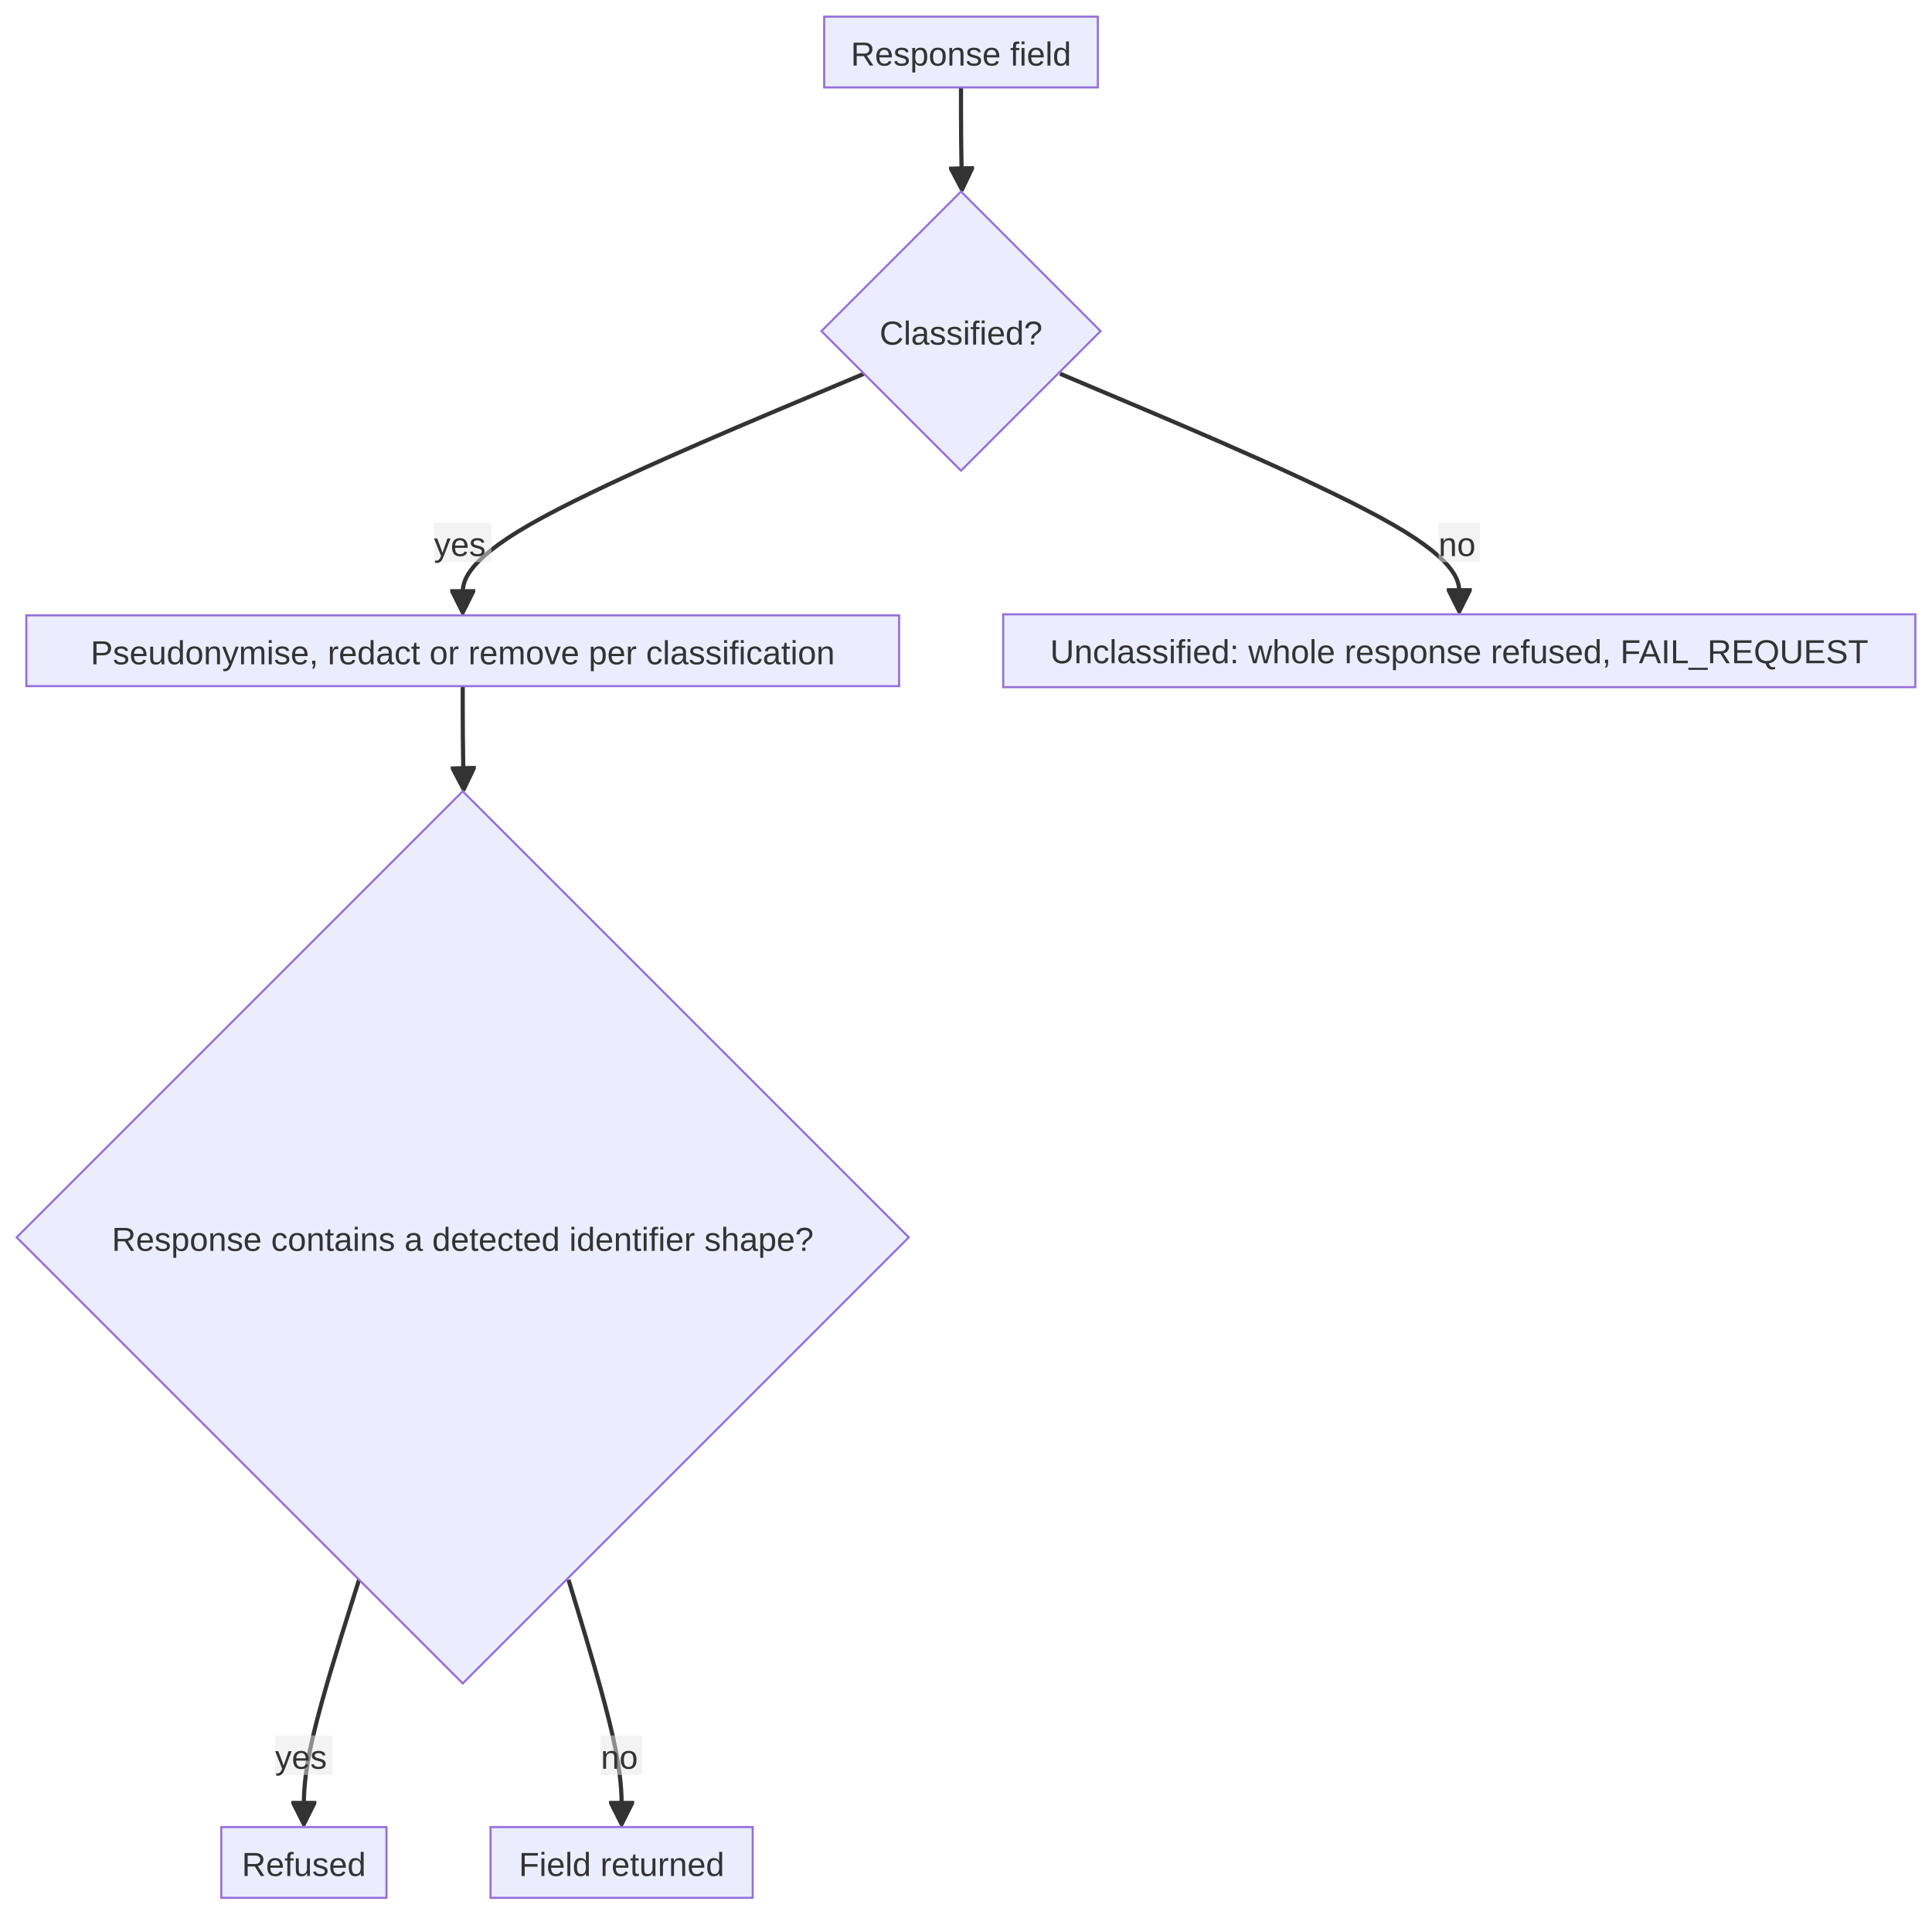
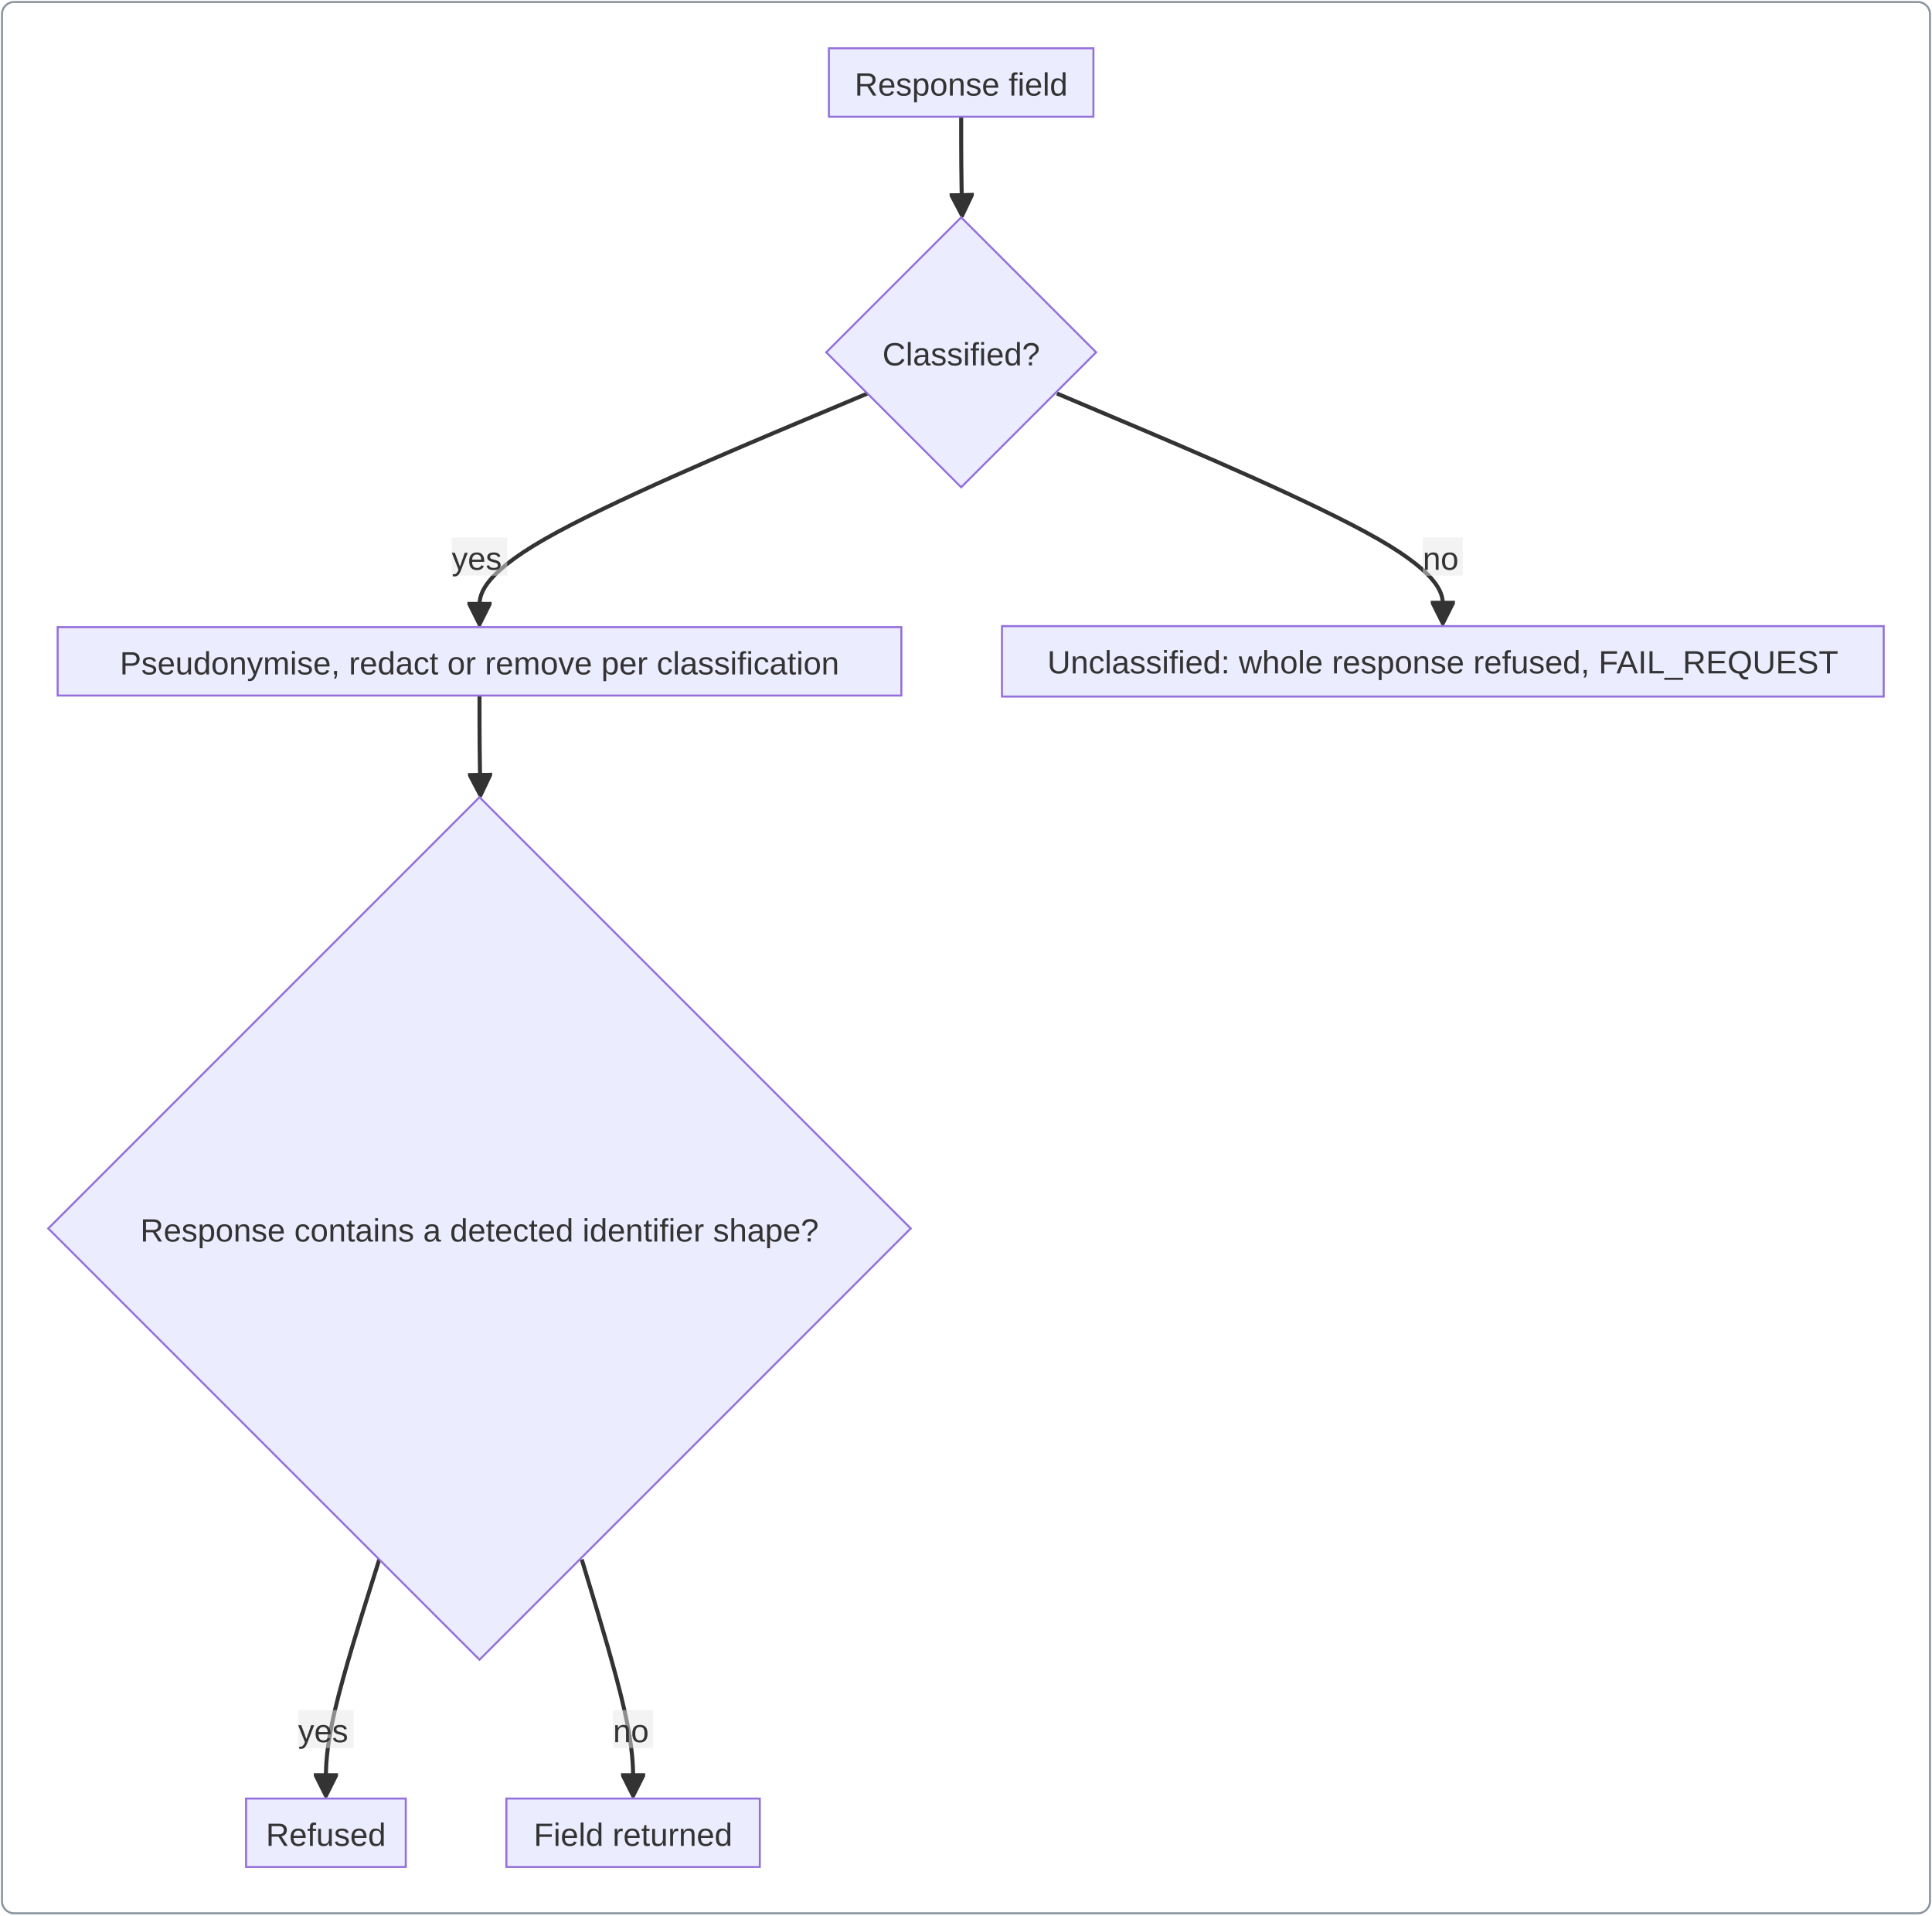
- <svg xmlns="http://www.w3.org/2000/svg" aria-roledescription="flowchart-v2" role="graphics-document document" viewBox="-8 -8 928.102 919.688" style="max-width: 928.102px; background-color: white;" width="100%" id="my-svg">
+ <svg xmlns="http://www.w3.org/2000/svg" aria-roledescription="flowchart-v2" role="graphics-document document" viewBox="-24 -24 960.102 951.688" style="max-width: 960.102px; background-color: white;" width="100%" id="my-svg">
+   <rect x="-23" y="-23" width="958.102" height="949.688" rx="6" ry="6" fill="none" stroke="#8b949e" stroke-width="1" />
  <style>#my-svg{font-family:"trebuchet ms",verdana,arial,sans-serif;font-size:16px;fill:#333;}#my-svg .error-icon{fill:#552222;}#my-svg .error-text{fill:#552222;stroke:#552222;}#my-svg .edge-thickness-normal{stroke-width:2px;}#my-svg .edge-thickness-thick{stroke-width:3.5px;}#my-svg .edge-pattern-solid{stroke-dasharray:0;}#my-svg .edge-pattern-dashed{stroke-dasharray:3;}#my-svg .edge-pattern-dotted{stroke-dasharray:2;}#my-svg .marker{fill:#333333;stroke:#333333;}#my-svg .marker.cross{stroke:#333333;}#my-svg svg{font-family:"trebuchet ms",verdana,arial,sans-serif;font-size:16px;}#my-svg .label{font-family:"trebuchet ms",verdana,arial,sans-serif;color:#333;}#my-svg .cluster-label text{fill:#333;}#my-svg .cluster-label span,#my-svg p{color:#333;}#my-svg .label text,#my-svg span,#my-svg p{fill:#333;color:#333;}#my-svg .node rect,#my-svg .node circle,#my-svg .node ellipse,#my-svg .node polygon,#my-svg .node path{fill:#ECECFF;stroke:#9370DB;stroke-width:1px;}#my-svg .flowchart-label text{text-anchor:middle;}#my-svg .node .katex path{fill:#000;stroke:#000;stroke-width:1px;}#my-svg .node .label{text-align:center;}#my-svg .node.clickable{cursor:pointer;}#my-svg .arrowheadPath{fill:#333333;}#my-svg .edgePath .path{stroke:#333333;stroke-width:2.0px;}#my-svg .flowchart-link{stroke:#333333;fill:none;}#my-svg .edgeLabel{background-color:#e8e8e8;text-align:center;}#my-svg .edgeLabel rect{opacity:0.5;background-color:#e8e8e8;fill:#e8e8e8;}#my-svg .labelBkg{background-color:rgba(232, 232, 232, 0.5);}#my-svg .cluster rect{fill:#ffffde;stroke:#aaaa33;stroke-width:1px;}#my-svg .cluster text{fill:#333;}#my-svg .cluster span,#my-svg p{color:#333;}#my-svg div.mermaidTooltip{position:absolute;text-align:center;max-width:200px;padding:2px;font-family:"trebuchet ms",verdana,arial,sans-serif;font-size:12px;background:hsl(80, 100%, 96.275%);border:1px solid #aaaa33;border-radius:2px;pointer-events:none;z-index:100;}#my-svg .flowchartTitleText{text-anchor:middle;font-size:18px;fill:#333;}#my-svg :root{--mermaid-font-family:"trebuchet ms",verdana,arial,sans-serif;}</style>
  <g>
    <marker orient="auto" markerHeight="12" markerWidth="12" markerUnits="userSpaceOnUse" refY="5" refX="6" viewBox="0 0 10 10" class="marker flowchart" id="my-svg_flowchart-pointEnd">
      <path style="stroke-width: 1; stroke-dasharray: 1, 0;" class="arrowMarkerPath" d="M 0 0 L 10 5 L 0 10 z" />
    </marker>
    <marker orient="auto" markerHeight="12" markerWidth="12" markerUnits="userSpaceOnUse" refY="5" refX="4.5" viewBox="0 0 10 10" class="marker flowchart" id="my-svg_flowchart-pointStart">
      <path style="stroke-width: 1; stroke-dasharray: 1, 0;" class="arrowMarkerPath" d="M 0 5 L 10 10 L 10 0 z" />
    </marker>
    <marker orient="auto" markerHeight="11" markerWidth="11" markerUnits="userSpaceOnUse" refY="5" refX="11" viewBox="0 0 10 10" class="marker flowchart" id="my-svg_flowchart-circleEnd">
      <circle style="stroke-width: 1; stroke-dasharray: 1, 0;" class="arrowMarkerPath" r="5" cy="5" cx="5" />
    </marker>
    <marker orient="auto" markerHeight="11" markerWidth="11" markerUnits="userSpaceOnUse" refY="5" refX="-1" viewBox="0 0 10 10" class="marker flowchart" id="my-svg_flowchart-circleStart">
      <circle style="stroke-width: 1; stroke-dasharray: 1, 0;" class="arrowMarkerPath" r="5" cy="5" cx="5" />
    </marker>
    <marker orient="auto" markerHeight="11" markerWidth="11" markerUnits="userSpaceOnUse" refY="5.2" refX="12" viewBox="0 0 11 11" class="marker cross flowchart" id="my-svg_flowchart-crossEnd">
      <path style="stroke-width: 2; stroke-dasharray: 1, 0;" class="arrowMarkerPath" d="M 1,1 l 9,9 M 10,1 l -9,9" />
    </marker>
    <marker orient="auto" markerHeight="11" markerWidth="11" markerUnits="userSpaceOnUse" refY="5.2" refX="-1" viewBox="0 0 11 11" class="marker cross flowchart" id="my-svg_flowchart-crossStart">
      <path style="stroke-width: 2; stroke-dasharray: 1, 0;" class="arrowMarkerPath" d="M 1,1 l 9,9 M 10,1 l -9,9" />
    </marker>
    <g class="root">
      <g class="clusters" />
      <g class="edgePaths">
        <path marker-end="url(#my-svg_flowchart-pointEnd)" style="fill:none;" class="edge-thickness-normal edge-pattern-solid flowchart-link LS-Field LE-Classified" id="L-Field-Classified-0" d="M453.65,34L453.65,38.167C453.65,42.333,453.65,50.667,453.716,58.2C453.782,65.734,453.914,72.467,453.98,75.834L454.046,79.201" />
        <path marker-end="url(#my-svg_flowchart-pointEnd)" style="fill:none;" class="edge-thickness-normal edge-pattern-solid flowchart-link LS-Classified LE-Action" id="L-Classified-Action-0" d="M407.07,171.529L374.94,185.043C342.81,198.556,278.55,225.583,246.419,244.046C214.289,262.509,214.289,272.409,214.289,277.359L214.289,282.309" />
        <path marker-end="url(#my-svg_flowchart-pointEnd)" style="fill:none;" class="edge-thickness-normal edge-pattern-solid flowchart-link LS-Action LE-Scan" id="L-Action-Scan-0" d="M214.289,321.609L214.289,325.859C214.289,330.109,214.289,338.609,214.355,346.226C214.421,353.843,214.553,360.577,214.619,363.944L214.685,367.31" />
        <path marker-end="url(#my-svg_flowchart-pointEnd)" style="fill:none;" class="edge-thickness-normal edge-pattern-solid flowchart-link LS-Classified LE-Unclassified" id="L-Classified-Unclassified-0" d="M501.23,171.529L533.194,185.043C565.157,198.556,629.085,225.583,661.048,243.963C693.012,262.343,693.012,272.076,693.012,276.943L693.012,281.809" />
        <path marker-end="url(#my-svg_flowchart-pointEnd)" style="fill:none;" class="edge-thickness-normal edge-pattern-solid flowchart-link LS-Scan LE-RefusedShape" id="L-Scan-RefusedShape-0" d="M164.482,750.881L160.063,764.932C155.643,778.983,146.804,807.085,142.384,826.003C137.965,844.921,137.965,854.654,137.965,859.521L137.965,864.388" />
        <path marker-end="url(#my-svg_flowchart-pointEnd)" style="fill:none;" class="edge-thickness-normal edge-pattern-solid flowchart-link LS-Scan LE-Returned" id="L-Scan-Returned-0" d="M265.096,750.881L269.349,764.932C273.602,778.983,282.108,807.085,286.36,826.003C290.613,844.921,290.613,854.654,290.613,859.521L290.613,864.388" />
      </g>
      <g class="edgeLabels">
        <g class="edgeLabel">
          <g transform="translate(0, 0)" class="label">
            <rect height="0" width="0" ry="0" rx="0" />
            <text style="">
              <tspan class="row" x="0" dy="1em" xml:space="preserve" />
            </text>
          </g>
        </g>
        <g transform="translate(214.2891, 252.6094)" class="edgeLabel">
          <g transform="translate(-13.82812, -9.5)" class="label">
            <rect height="18.941" width="27.634" ry="0" rx="0" />
            <text style="">
              <tspan class="row" x="0" dy="1em" xml:space="preserve">yes</tspan>
            </text>
          </g>
        </g>
        <g class="edgeLabel">
          <g transform="translate(0, 0)" class="label">
            <rect height="0" width="0" ry="0" rx="0" />
            <text style="">
              <tspan class="row" x="0" dy="1em" xml:space="preserve" />
            </text>
          </g>
        </g>
        <g transform="translate(693.0117, 252.6094)" class="edgeLabel">
          <g transform="translate(-9.96875, -9.5)" class="label">
            <rect height="18.941" width="19.921" ry="0" rx="0" />
            <text style="">
              <tspan class="row" x="0" dy="1em" xml:space="preserve">no</tspan>
            </text>
          </g>
        </g>
        <g transform="translate(137.9648, 835.1875)" class="edgeLabel">
          <g transform="translate(-13.82812, -9.5)" class="label">
            <rect height="18.941" width="27.634" ry="0" rx="0" />
            <text style="">
              <tspan class="row" x="0" dy="1em" xml:space="preserve">yes</tspan>
            </text>
          </g>
        </g>
        <g transform="translate(290.6133, 835.1875)" class="edgeLabel">
          <g transform="translate(-9.96875, -9.5)" class="label">
            <rect height="18.941" width="19.921" ry="0" rx="0" />
            <text style="">
              <tspan class="row" x="0" dy="1em" xml:space="preserve">no</tspan>
            </text>
          </g>
        </g>
      </g>
      <g class="nodes">
        <g transform="translate(453.6504, 17)" data-id="Field" data-node="true" id="flowchart-Field-0" class="node default default flowchart-label">
          <rect height="34" width="131.453" y="-17" x="-65.727" ry="0" rx="0" style="" class="basic label-container" />
          <g transform="translate(0, -9.5)" style="" class="label">
            <rect />
            <text style="">
              <tspan class="row" x="0" dy="1em" xml:space="preserve">Response field</tspan>
            </text>
          </g>
        </g>
        <g transform="translate(453.6504, 151.0547)" data-id="Classified" data-node="true" id="flowchart-Classified-1" class="node default default flowchart-label">
          <polygon style="" transform="translate(-67.05469,67.05469)" class="label-container" points="67.055,0 134.109,-67.055 67.055,-134.109 0,-67.055" />
          <g transform="translate(0, -9.5)" style="" class="label">
            <rect />
            <text style="">
              <tspan class="row" x="0" dy="1em" xml:space="preserve">Classified?</tspan>
            </text>
          </g>
        </g>
        <g transform="translate(214.2891, 304.6094)" data-id="Action" data-node="true" id="flowchart-Action-2" class="node default default flowchart-label">
          <rect height="34" width="419.266" y="-17" x="-209.633" ry="0" rx="0" style="" class="basic label-container" />
          <g transform="translate(0, -9.5)" style="" class="label">
            <rect />
            <text style="">
              <tspan class="row" x="0" dy="1em" xml:space="preserve">Pseudonymise, redact or remove per classification</tspan>
            </text>
          </g>
        </g>
        <g transform="translate(693.0117, 304.6094)" data-id="Unclassified" data-node="true" id="flowchart-Unclassified-3" class="node default default flowchart-label">
          <rect height="35" width="438.18" y="-17.5" x="-219.09" ry="0" rx="0" style="" class="basic label-container" />
          <g transform="translate(0, -10)" style="" class="label">
            <rect />
            <text style="">
              <tspan class="row" x="0" dy="1em" xml:space="preserve">Unclassified: whole response refused, FAIL_REQUEST</tspan>
            </text>
          </g>
        </g>
        <g transform="translate(214.2891, 586.3984)" data-id="Scan" data-node="true" id="flowchart-Scan-4" class="node default default flowchart-label">
          <polygon style="" transform="translate(-214.2891,214.2891)" class="label-container" points="214.289,0 428.578,-214.289 214.289,-428.578 0,-214.289" />
          <g transform="translate(0, -9.5)" style="" class="label">
            <rect />
            <text style="">
              <tspan class="row" x="0" dy="1em" xml:space="preserve">Response contains a detected identifier shape?</tspan>
            </text>
          </g>
        </g>
        <g transform="translate(137.9648, 886.6875)" data-id="RefusedShape" data-node="true" id="flowchart-RefusedShape-5" class="node default default flowchart-label">
          <rect height="34" width="79.359" y="-17" x="-39.68" ry="0" rx="0" style="" class="basic label-container" />
          <g transform="translate(0, -9.5)" style="" class="label">
            <rect />
            <text style="">
              <tspan class="row" x="0" dy="1em" xml:space="preserve">Refused</tspan>
            </text>
          </g>
        </g>
        <g transform="translate(290.6133, 886.6875)" data-id="Returned" data-node="true" id="flowchart-Returned-6" class="node default default flowchart-label">
          <rect height="34" width="125.938" y="-17" x="-62.969" ry="0" rx="0" style="" class="basic label-container" />
          <g transform="translate(0, -9.5)" style="" class="label">
            <rect />
            <text style="">
              <tspan class="row" x="0" dy="1em" xml:space="preserve">Field returned</tspan>
            </text>
          </g>
        </g>
      </g>
    </g>
  </g>
</svg>
